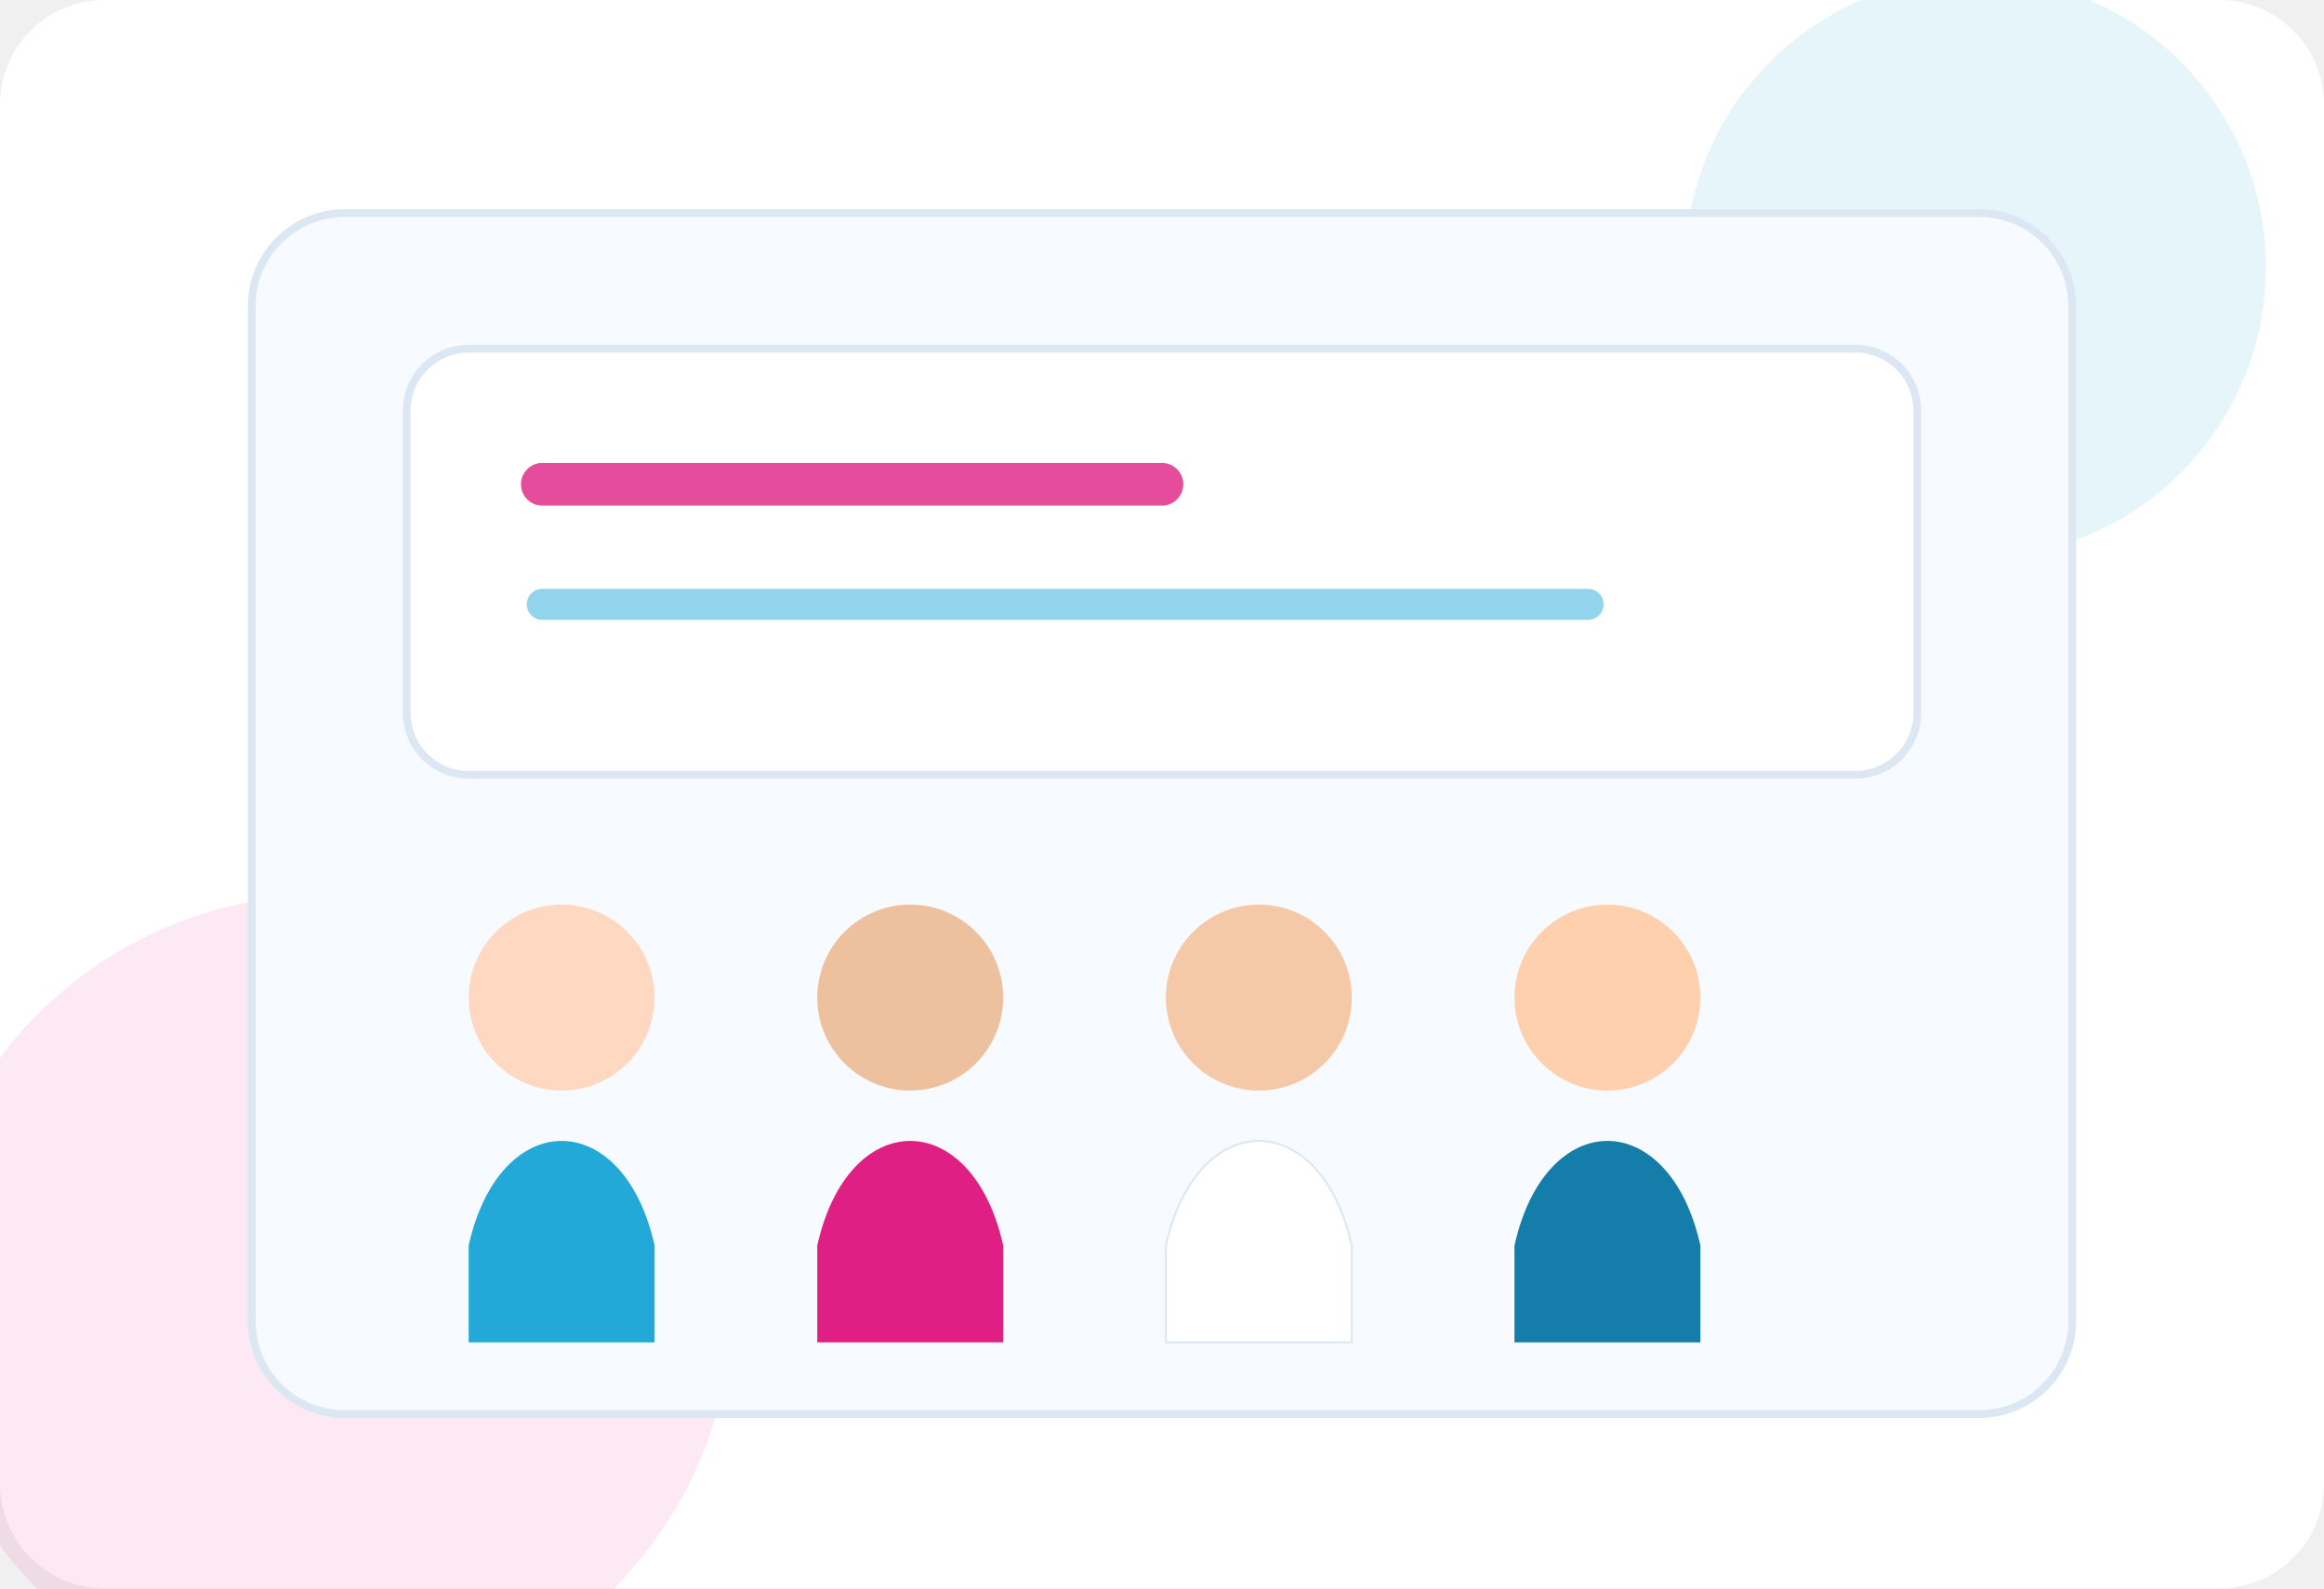
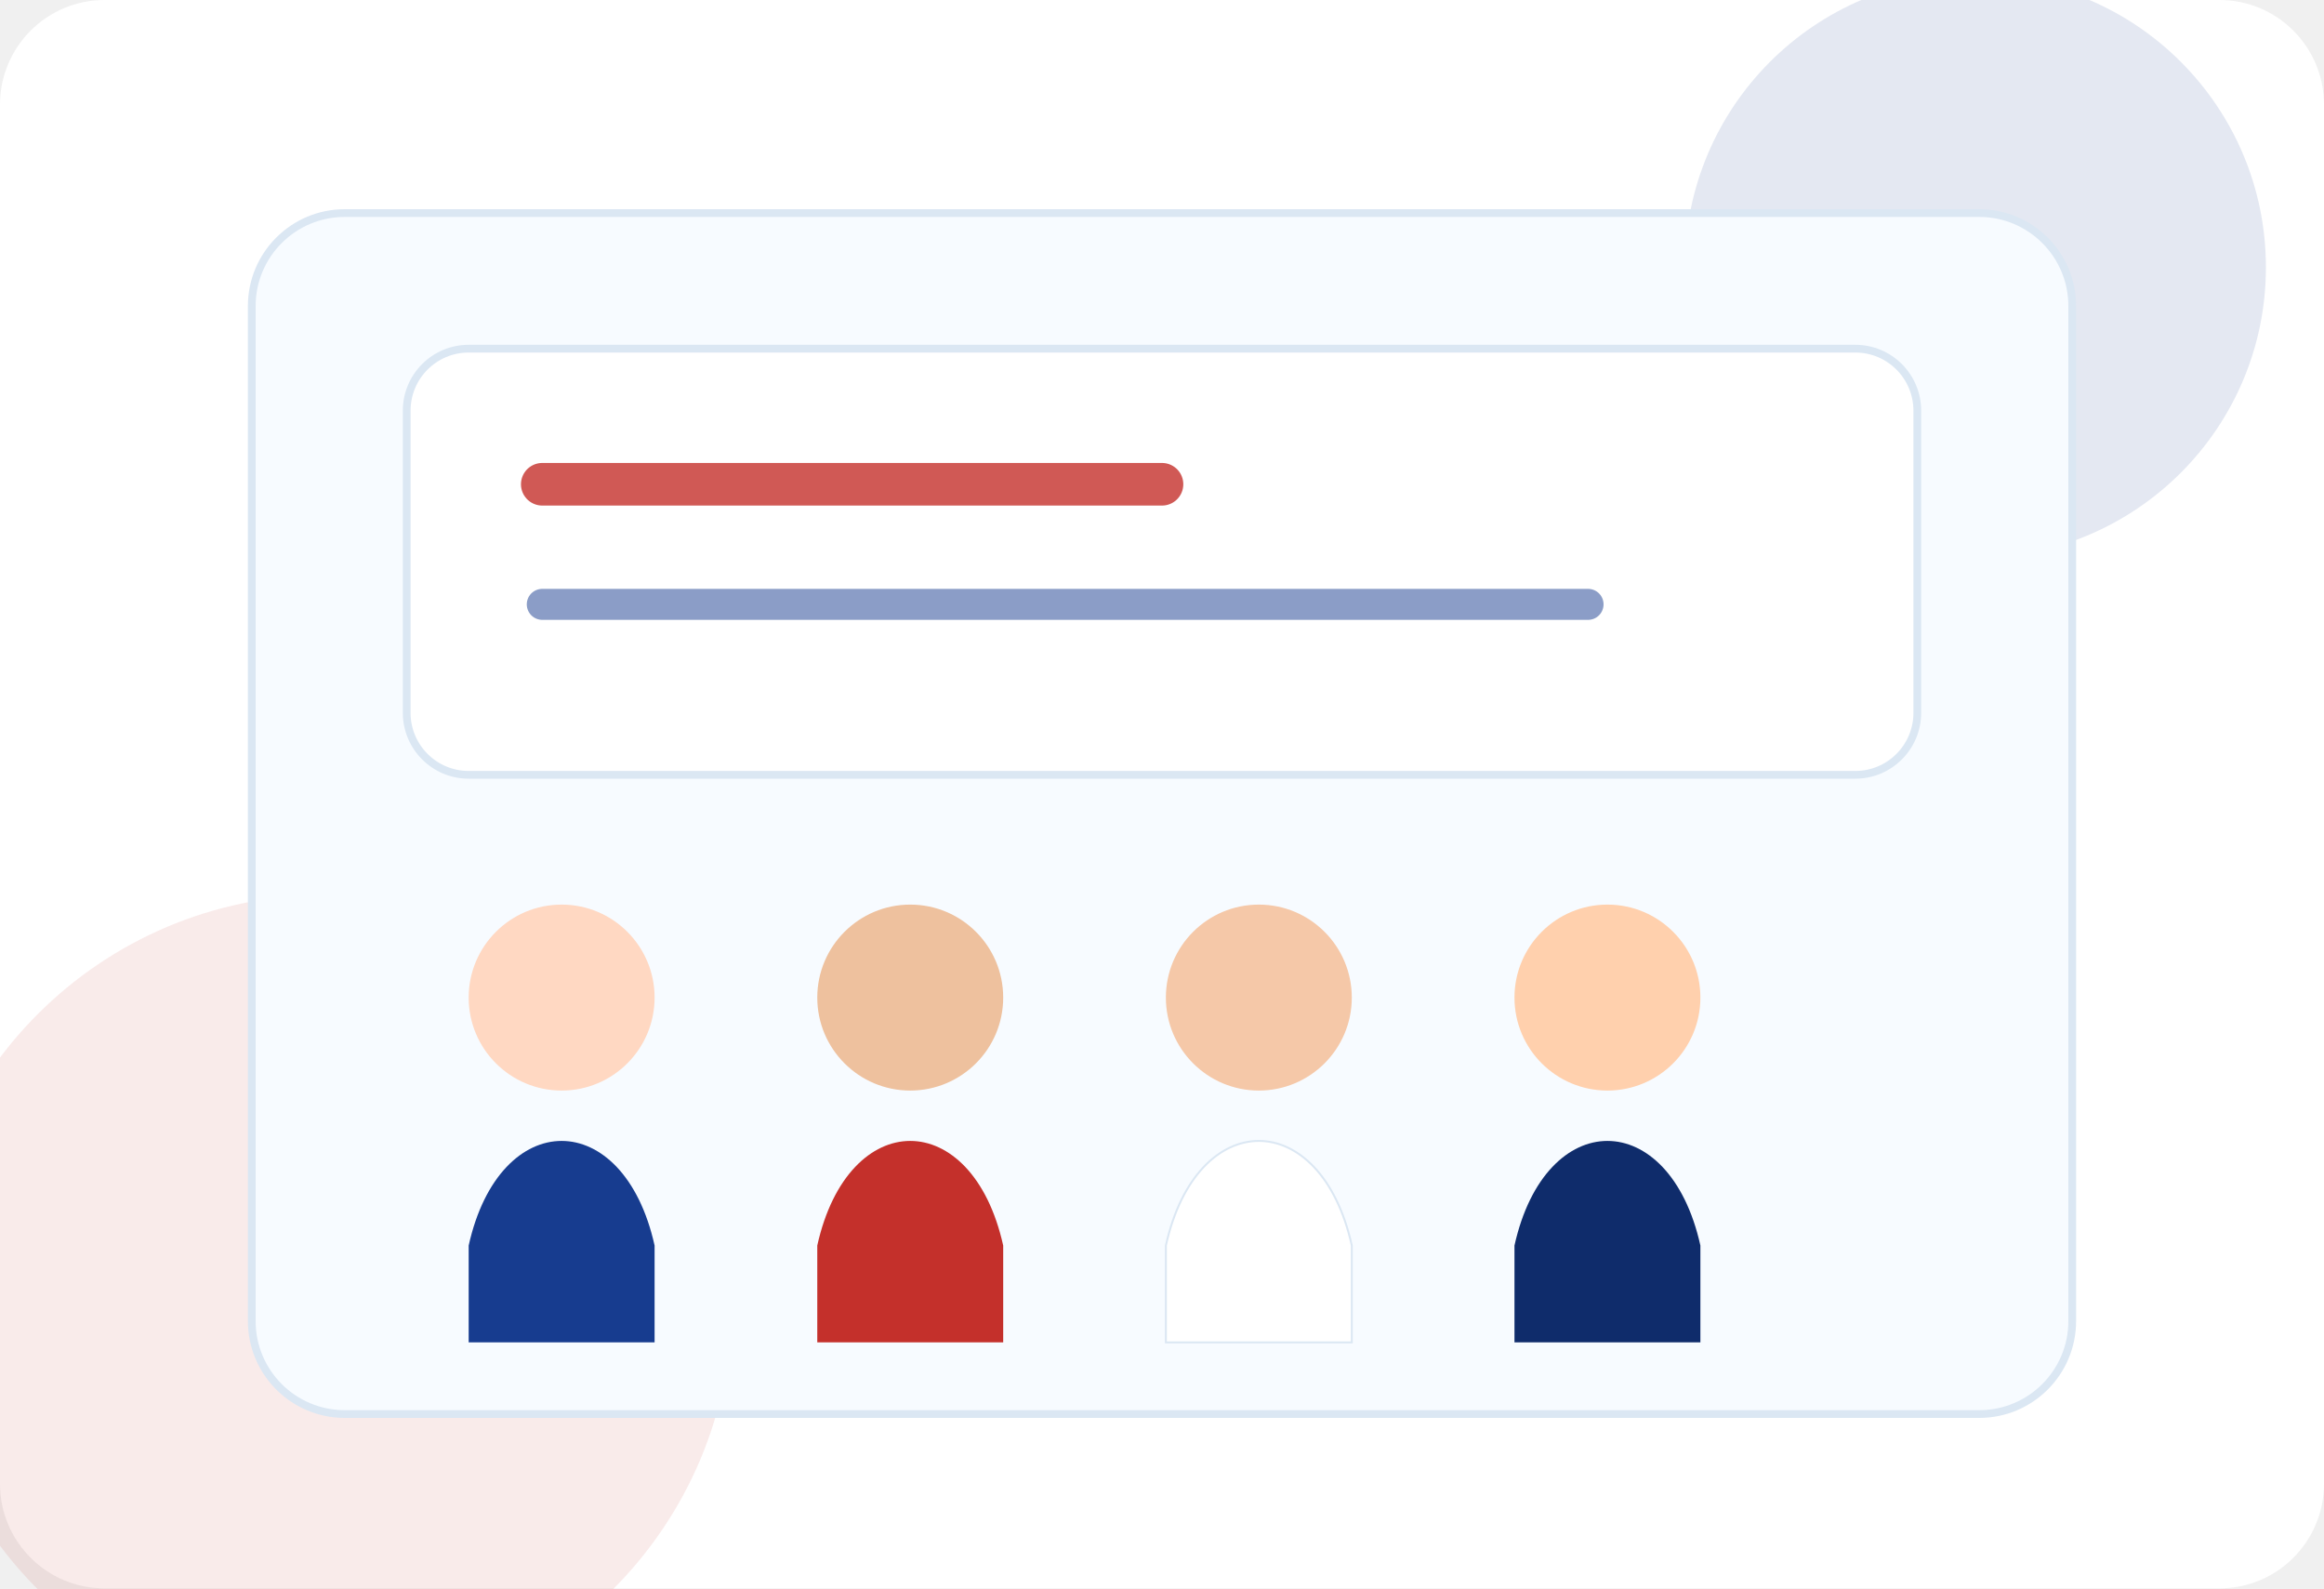
<svg xmlns="http://www.w3.org/2000/svg" width="1200" height="820" viewBox="0 0 1200 820" role="img" aria-labelledby="title desc">
  <rect width="1200" height="820" rx="54" fill="#ffffff" />
-   <circle cx="1020" cy="138" r="150" fill="#23a9d8" opacity=".12" />
-   <circle cx="168" cy="672" r="210" fill="#df1f83" opacity=".10" />
+   <circle cx="1020" cy="138" r="150" fill="#173C8F" opacity=".12" />
+   <circle cx="168" cy="672" r="210" fill="#C4302B" opacity=".10" />
  <rect x="130" y="110" width="940" height="620" rx="48" fill="#f7fbff" stroke="#dbe7f3" stroke-width="4" />
  <rect x="210" y="180" width="780" height="220" rx="32" fill="#fff" stroke="#dbe7f3" stroke-width="4" />
-   <path d="M280 250 H600" stroke="#df1f83" stroke-width="22" stroke-linecap="round" opacity=".8" />
-   <path d="M280 312 H820" stroke="#23a9d8" stroke-width="16" stroke-linecap="round" opacity=".5" />
+   <path d="M280 250 H600" stroke="#C4302B" stroke-width="22" stroke-linecap="round" opacity=".8" />
+   <path d="M280 312 H820" stroke="#173C8F" stroke-width="16" stroke-linecap="round" opacity=".5" />
  <g transform="translate(210 455)">
    <circle cx="80" cy="60" r="48" fill="#ffd8c2" />
-     <path d="M32 188 C48 116 112 116 128 188 V238 H32Z" fill="#23a9d8" />
+     <path d="M32 188 C48 116 112 116 128 188 V238 H32Z" fill="#173C8F" />
    <circle cx="260" cy="60" r="48" fill="#eec19e" />
-     <path d="M212 188 C228 116 292 116 308 188 V238 H212Z" fill="#df1f83" />
+     <path d="M212 188 C228 116 292 116 308 188 V238 H212Z" fill="#C4302B" />
    <circle cx="440" cy="60" r="48" fill="#f5c8a8" />
    <path d="M392 188 C408 116 472 116 488 188 V238 H392Z" fill="#fff" stroke="#dbe7f3" />
    <circle cx="620" cy="60" r="48" fill="#ffd0ad" />
-     <path d="M572 188 C588 116 652 116 668 188 V238 H572Z" fill="#147da9" />
+     <path d="M572 188 C588 116 652 116 668 188 V238 H572Z" fill="#0F2C6B" />
  </g>
</svg>
